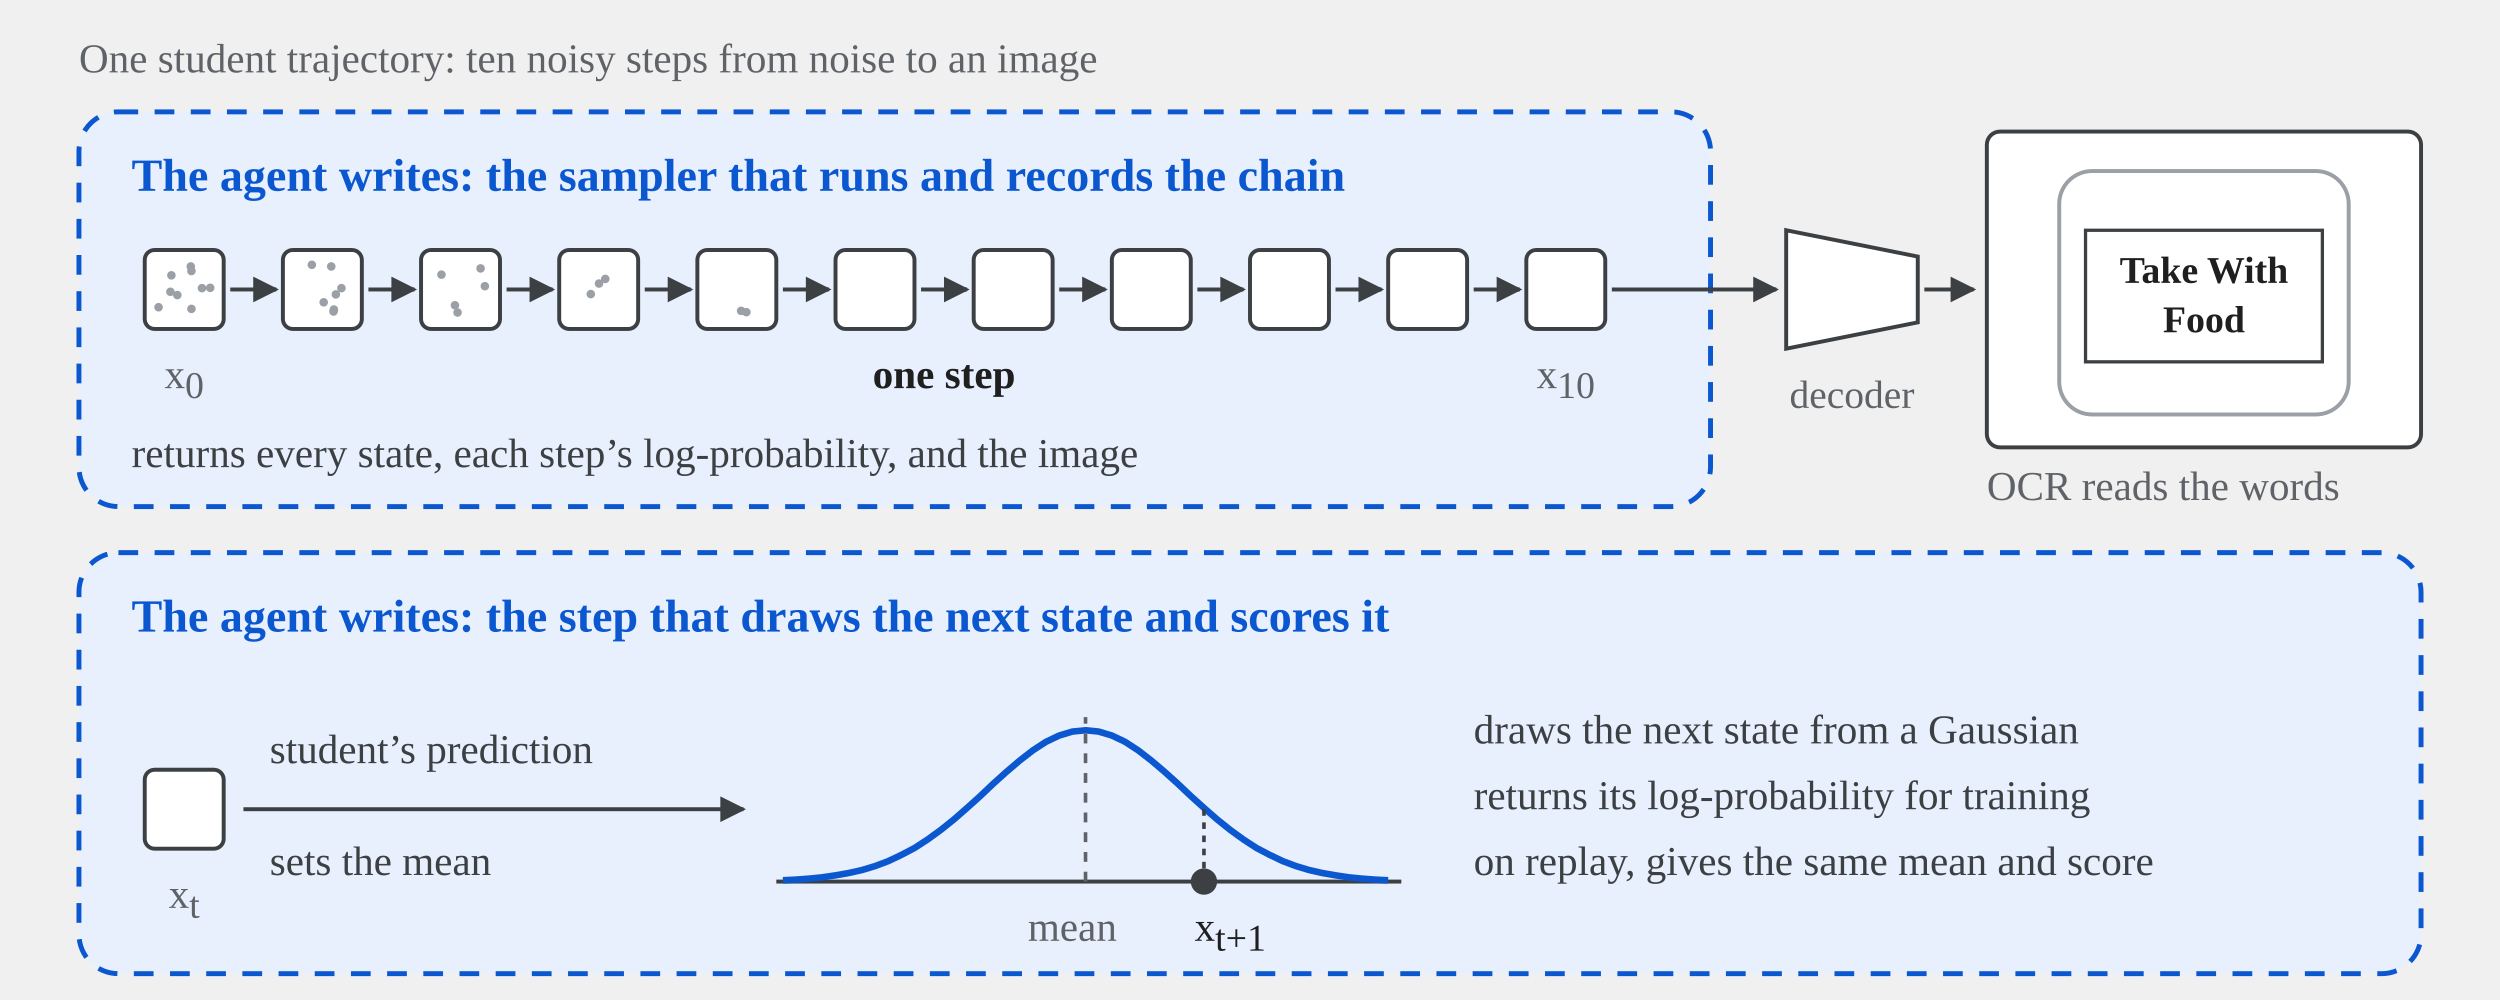
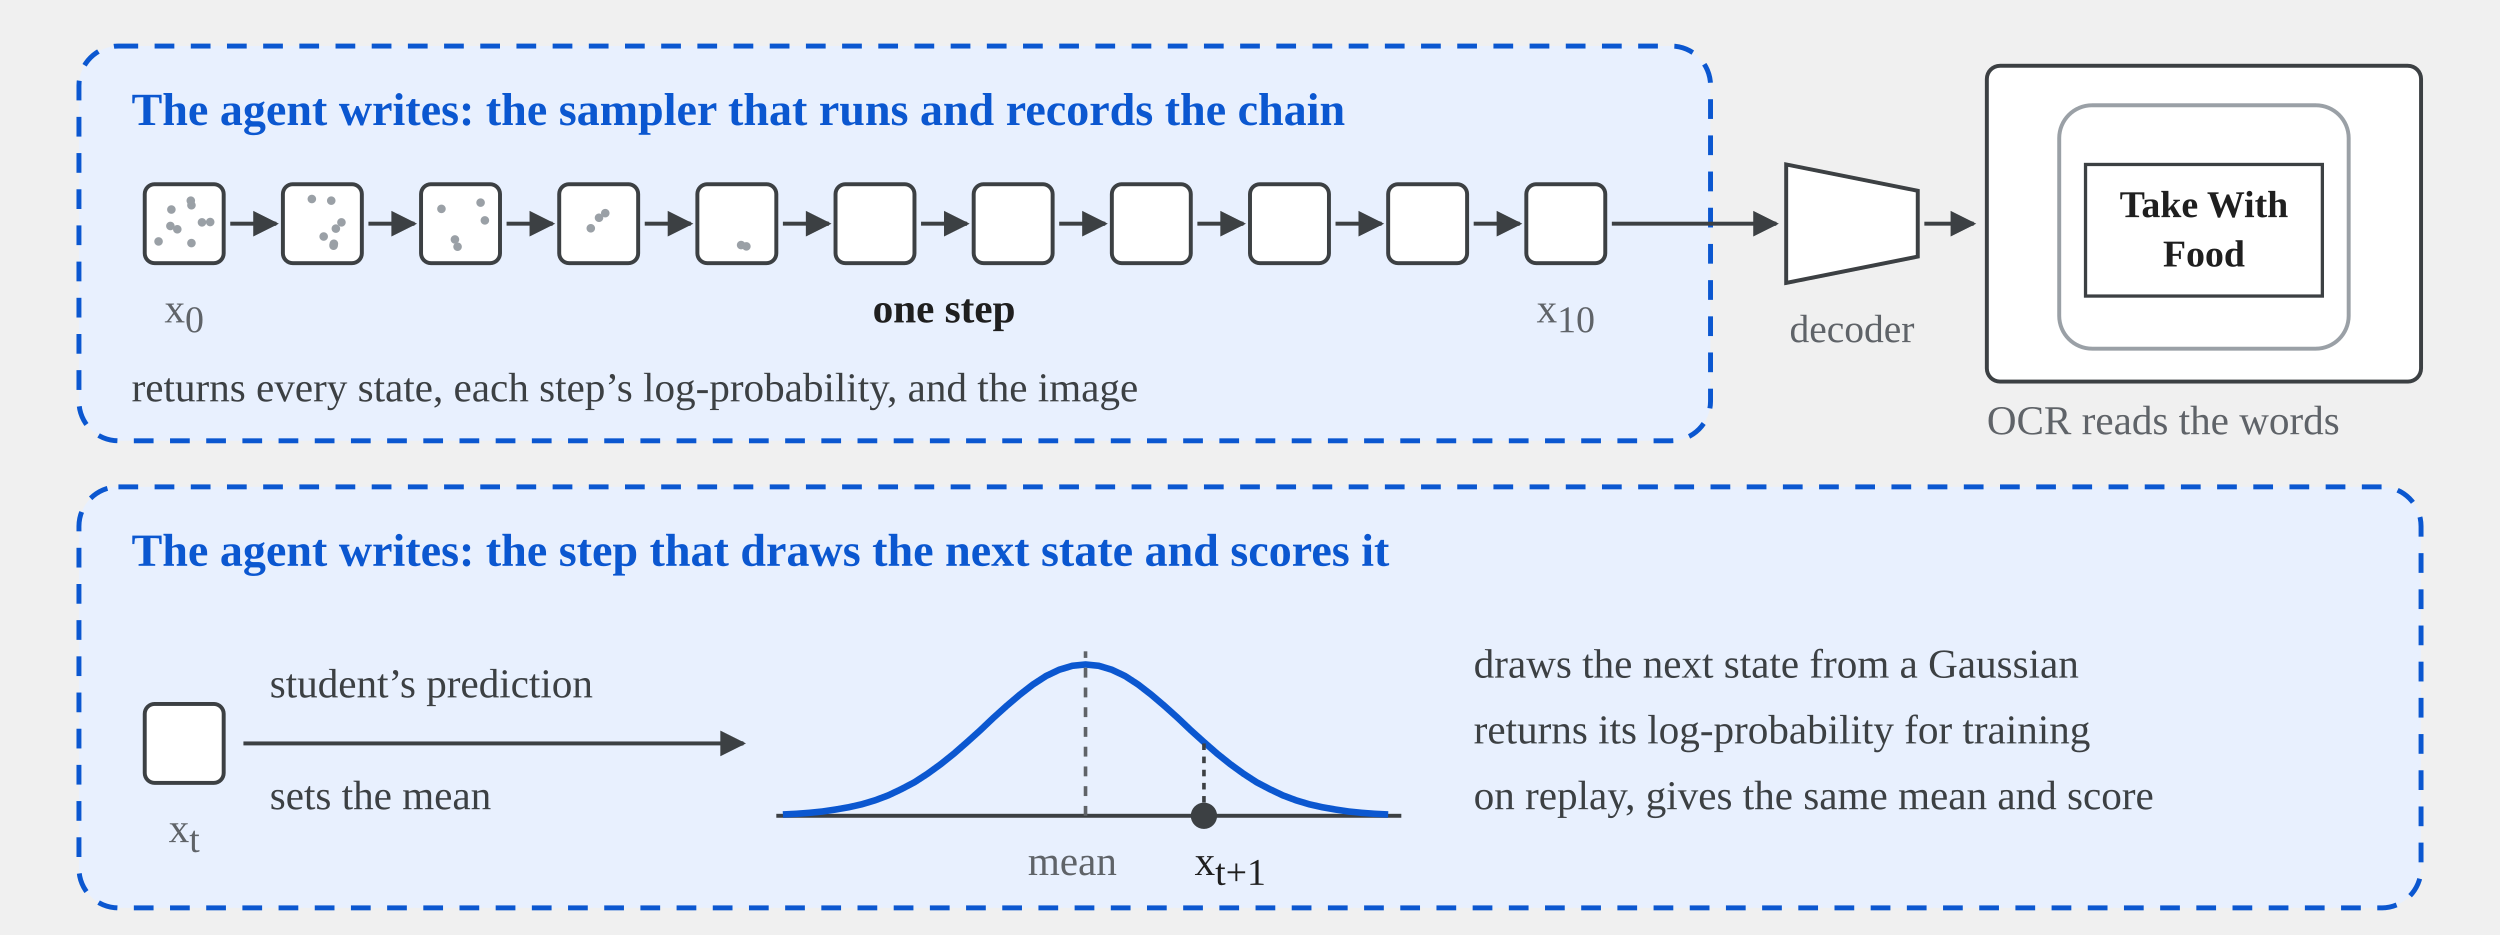
- <svg xmlns="http://www.w3.org/2000/svg" viewBox="0 0 760 304" role="img" aria-label="The student turns noise x0 into a latent x10 in ten noisy steps; a fixed decoder makes the image, and optical character recognition reads its words. The agent writes the sampler, which runs and records the chain, and the step, which draws the next state from a Gaussian around the mean and returns its log-probability; replay must give the same mean and log-probability again.">
+ <svg xmlns="http://www.w3.org/2000/svg" viewBox="0 20 760 284" role="img" aria-label="The student turns noise x0 into a latent x10 in ten noisy steps; a fixed decoder makes the image, and optical character recognition reads its words. The agent writes the sampler, which runs and records the chain, and the step, which draws the next state from a Gaussian around the mean and returns its log-probability; replay must give the same mean and log-probability again.">
  <defs>
    <marker id="ocr-distillation-trajectory-sampling-ar" viewBox="0 0 10 10" refX="9" refY="5" markerWidth="6.5" markerHeight="6.5" orient="auto">
      <path d="M0 0L10 5L0 10z" fill="#3c4043" />
    </marker>
  </defs>
-   <text x="24" y="22" font-size="12.5" fill="#5f6368">One student trajectory: ten noisy steps from noise to an image</text>
  <rect x="24" y="34" width="496" height="120" rx="12" fill="#e8f0fe" stroke="#0b57d0" stroke-width="1.5" stroke-dasharray="6 5" />
  <text x="40" y="58" font-size="14" font-weight="600" fill="#0b57d0">The agent writes: the sampler that runs and records the chain</text>
  <rect x="44" y="76" width="24" height="24" rx="3" fill="#fff" stroke="#3c4043" stroke-width="1.2" />
  <line x1="70" y1="88" x2="84" y2="88" stroke="#3c4043" stroke-width="1.2" marker-end="url(#ocr-distillation-trajectory-sampling-ar)" />
  <rect x="86" y="76" width="24" height="24" rx="3" fill="#fff" stroke="#3c4043" stroke-width="1.2" />
  <line x1="112" y1="88" x2="126" y2="88" stroke="#3c4043" stroke-width="1.2" marker-end="url(#ocr-distillation-trajectory-sampling-ar)" />
  <rect x="128" y="76" width="24" height="24" rx="3" fill="#fff" stroke="#3c4043" stroke-width="1.2" />
  <line x1="154" y1="88" x2="168" y2="88" stroke="#3c4043" stroke-width="1.2" marker-end="url(#ocr-distillation-trajectory-sampling-ar)" />
  <rect x="170" y="76" width="24" height="24" rx="3" fill="#fff" stroke="#3c4043" stroke-width="1.2" />
  <line x1="196" y1="88" x2="210" y2="88" stroke="#3c4043" stroke-width="1.2" marker-end="url(#ocr-distillation-trajectory-sampling-ar)" />
  <rect x="212" y="76" width="24" height="24" rx="3" fill="#fff" stroke="#3c4043" stroke-width="1.2" />
  <line x1="238" y1="88" x2="252" y2="88" stroke="#3c4043" stroke-width="1.2" marker-end="url(#ocr-distillation-trajectory-sampling-ar)" />
  <rect x="254" y="76" width="24" height="24" rx="3" fill="#fff" stroke="#3c4043" stroke-width="1.2" />
  <line x1="280" y1="88" x2="294" y2="88" stroke="#3c4043" stroke-width="1.2" marker-end="url(#ocr-distillation-trajectory-sampling-ar)" />
  <rect x="296" y="76" width="24" height="24" rx="3" fill="#fff" stroke="#3c4043" stroke-width="1.2" />
  <line x1="322" y1="88" x2="336" y2="88" stroke="#3c4043" stroke-width="1.2" marker-end="url(#ocr-distillation-trajectory-sampling-ar)" />
  <rect x="338" y="76" width="24" height="24" rx="3" fill="#fff" stroke="#3c4043" stroke-width="1.2" />
  <line x1="364" y1="88" x2="378" y2="88" stroke="#3c4043" stroke-width="1.2" marker-end="url(#ocr-distillation-trajectory-sampling-ar)" />
  <rect x="380" y="76" width="24" height="24" rx="3" fill="#fff" stroke="#3c4043" stroke-width="1.2" />
  <line x1="406" y1="88" x2="420" y2="88" stroke="#3c4043" stroke-width="1.2" marker-end="url(#ocr-distillation-trajectory-sampling-ar)" />
  <rect x="422" y="76" width="24" height="24" rx="3" fill="#fff" stroke="#3c4043" stroke-width="1.2" />
  <line x1="448" y1="88" x2="462" y2="88" stroke="#3c4043" stroke-width="1.2" marker-end="url(#ocr-distillation-trajectory-sampling-ar)" />
  <rect x="464" y="76" width="24" height="24" rx="3" fill="#fff" stroke="#3c4043" stroke-width="1.2" />
  <circle cx="51.8" cy="88.7" r="1.3" fill="#9aa0a6" />
  <circle cx="53.9" cy="89.7" r="1.3" fill="#9aa0a6" />
  <circle cx="58.0" cy="81.0" r="1.3" fill="#9aa0a6" />
  <circle cx="48.2" cy="93.4" r="1.3" fill="#9aa0a6" />
  <circle cx="52.1" cy="83.7" r="1.3" fill="#9aa0a6" />
  <circle cx="63.9" cy="87.5" r="1.3" fill="#9aa0a6" />
  <circle cx="61.4" cy="87.6" r="1.3" fill="#9aa0a6" />
  <circle cx="58.2" cy="82.4" r="1.3" fill="#9aa0a6" />
  <circle cx="58.2" cy="93.9" r="1.3" fill="#9aa0a6" />
  <circle cx="98.4" cy="91.9" r="1.3" fill="#9aa0a6" />
  <circle cx="100.7" cy="81.0" r="1.3" fill="#9aa0a6" />
  <circle cx="102.1" cy="89.5" r="1.3" fill="#9aa0a6" />
  <circle cx="94.8" cy="80.5" r="1.3" fill="#9aa0a6" />
  <circle cx="103.8" cy="87.6" r="1.3" fill="#9aa0a6" />
  <circle cx="101.5" cy="94.1" r="1.3" fill="#9aa0a6" />
  <circle cx="101.4" cy="94.7" r="1.3" fill="#9aa0a6" />
  <circle cx="138.3" cy="92.8" r="1.3" fill="#9aa0a6" />
  <circle cx="139.1" cy="95.0" r="1.3" fill="#9aa0a6" />
  <circle cx="146.1" cy="81.6" r="1.3" fill="#9aa0a6" />
  <circle cx="134.2" cy="83.5" r="1.3" fill="#9aa0a6" />
  <circle cx="147.4" cy="87.0" r="1.3" fill="#9aa0a6" />
  <circle cx="184.0" cy="84.8" r="1.3" fill="#9aa0a6" />
  <circle cx="182.1" cy="86.2" r="1.3" fill="#9aa0a6" />
  <circle cx="179.6" cy="89.4" r="1.3" fill="#9aa0a6" />
  <circle cx="225.3" cy="94.5" r="1.3" fill="#9aa0a6" />
  <circle cx="226.9" cy="94.9" r="1.3" fill="#9aa0a6" />
  <text x="56" y="118" font-size="12.5" text-anchor="middle" fill="#5f6368">x<tspan dy="3" font-size="11.5">0</tspan>
  </text>
  <text x="476" y="118" font-size="12.5" text-anchor="middle" fill="#5f6368">x<tspan dy="3" font-size="11.5">10</tspan>
  </text>
  <text x="287" y="118" font-size="12.5" text-anchor="middle" fill="#1f1f1f" font-weight="600">one step</text>
  <text x="40" y="142" font-size="12.5" fill="#3c4043">returns every state, each step’s log-probability, and the image</text>
  <line x1="490" y1="88" x2="540" y2="88" stroke="#3c4043" stroke-width="1.2" marker-end="url(#ocr-distillation-trajectory-sampling-ar)" />
  <path d="M543 70 L583 78 L583 98 L543 106 Z" fill="#fff" stroke="#3c4043" stroke-width="1.2" />
  <text x="563" y="124" font-size="12" text-anchor="middle" fill="#5f6368">decoder</text>
  <line x1="585" y1="88" x2="600" y2="88" stroke="#3c4043" stroke-width="1.2" marker-end="url(#ocr-distillation-trajectory-sampling-ar)" />
  <rect x="604" y="40" width="132" height="96" rx="4" fill="#fff" stroke="#3c4043" stroke-width="1.2" />
  <rect x="626" y="52" width="88" height="74" rx="10" fill="#fff" stroke="#9aa0a6" stroke-width="1.2" />
  <rect x="634" y="70" width="72" height="40" fill="#fff" stroke="#3c4043" stroke-width="1" />
  <text x="670" y="86" font-size="11.5" font-weight="600" text-anchor="middle" fill="#1f1f1f">Take With</text>
  <text x="670" y="101" font-size="11.5" font-weight="600" text-anchor="middle" fill="#1f1f1f">Food</text>
  <text x="604" y="152" font-size="12.5" fill="#5f6368">OCR reads the words</text>
  <rect x="24" y="168" width="712" height="128" rx="12" fill="#e8f0fe" stroke="#0b57d0" stroke-width="1.5" stroke-dasharray="6 5" />
  <text x="40" y="192" font-size="14" font-weight="600" fill="#0b57d0">The agent writes: the step that draws the next state and scores it</text>
  <rect x="44" y="234" width="24" height="24" rx="3" fill="#fff" stroke="#3c4043" stroke-width="1.2" />
  <text x="56" y="276" font-size="12.5" text-anchor="middle" fill="#5f6368">x<tspan dy="3" font-size="11.5">t</tspan>
  </text>
  <text x="82" y="232" font-size="12.5" fill="#3c4043">student’s prediction</text>
  <line x1="74" y1="246" x2="226" y2="246" stroke="#3c4043" stroke-width="1.2" marker-end="url(#ocr-distillation-trajectory-sampling-ar)" />
  <text x="82" y="266" font-size="12.5" fill="#3c4043">sets the mean</text>
  <line x1="236" y1="268" x2="426" y2="268" stroke="#3c4043" stroke-width="1.2" />
  <polyline points="238,267.6 242,267.4 246,267.1 250,266.7 254,266.1 258,265.4 262,264.5 266,263.3 270,261.8 274,259.9 278,257.8 282,255.2 286,252.3 290,249.1 294,245.6 298,242.0 302,238.2 306,234.6 310,231.2 314,228.1 318,225.5 322,223.6 326,222.4 330,222.0 334,222.4 338,223.6 342,225.5 346,228.1 350,231.2 354,234.6 358,238.2 362,242.0 366,245.6 370,249.1 374,252.3 378,255.2 382,257.8 386,259.9 390,261.8 394,263.3 398,264.5 402,265.4 406,266.1 410,266.7 414,267.1 418,267.4 422,267.6" fill="none" stroke="#0b57d0" stroke-width="2" />
  <line x1="330" y1="268" x2="330" y2="218" stroke="#5f6368" stroke-width="1.1" stroke-dasharray="3 3" />
  <line x1="366" y1="268" x2="366" y2="245.6" stroke="#3c4043" stroke-width="1.1" stroke-dasharray="2 2" />
  <circle cx="366" cy="268" r="4" fill="#3c4043" />
  <text x="326" y="286" font-size="12.5" text-anchor="middle" fill="#5f6368">mean</text>
  <text x="374" y="286" font-size="12.5" text-anchor="middle" fill="#1f1f1f">x<tspan dy="3" font-size="11.5">t+1</tspan>
  </text>
  <text x="448" y="226" font-size="12.5" fill="#3c4043">draws the next state from a Gaussian</text>
  <text x="448" y="246" font-size="12.5" fill="#3c4043">returns its log-probability for training</text>
  <text x="448" y="266" font-size="12.5" fill="#3c4043">on replay, gives the same mean and score</text>
</svg>
